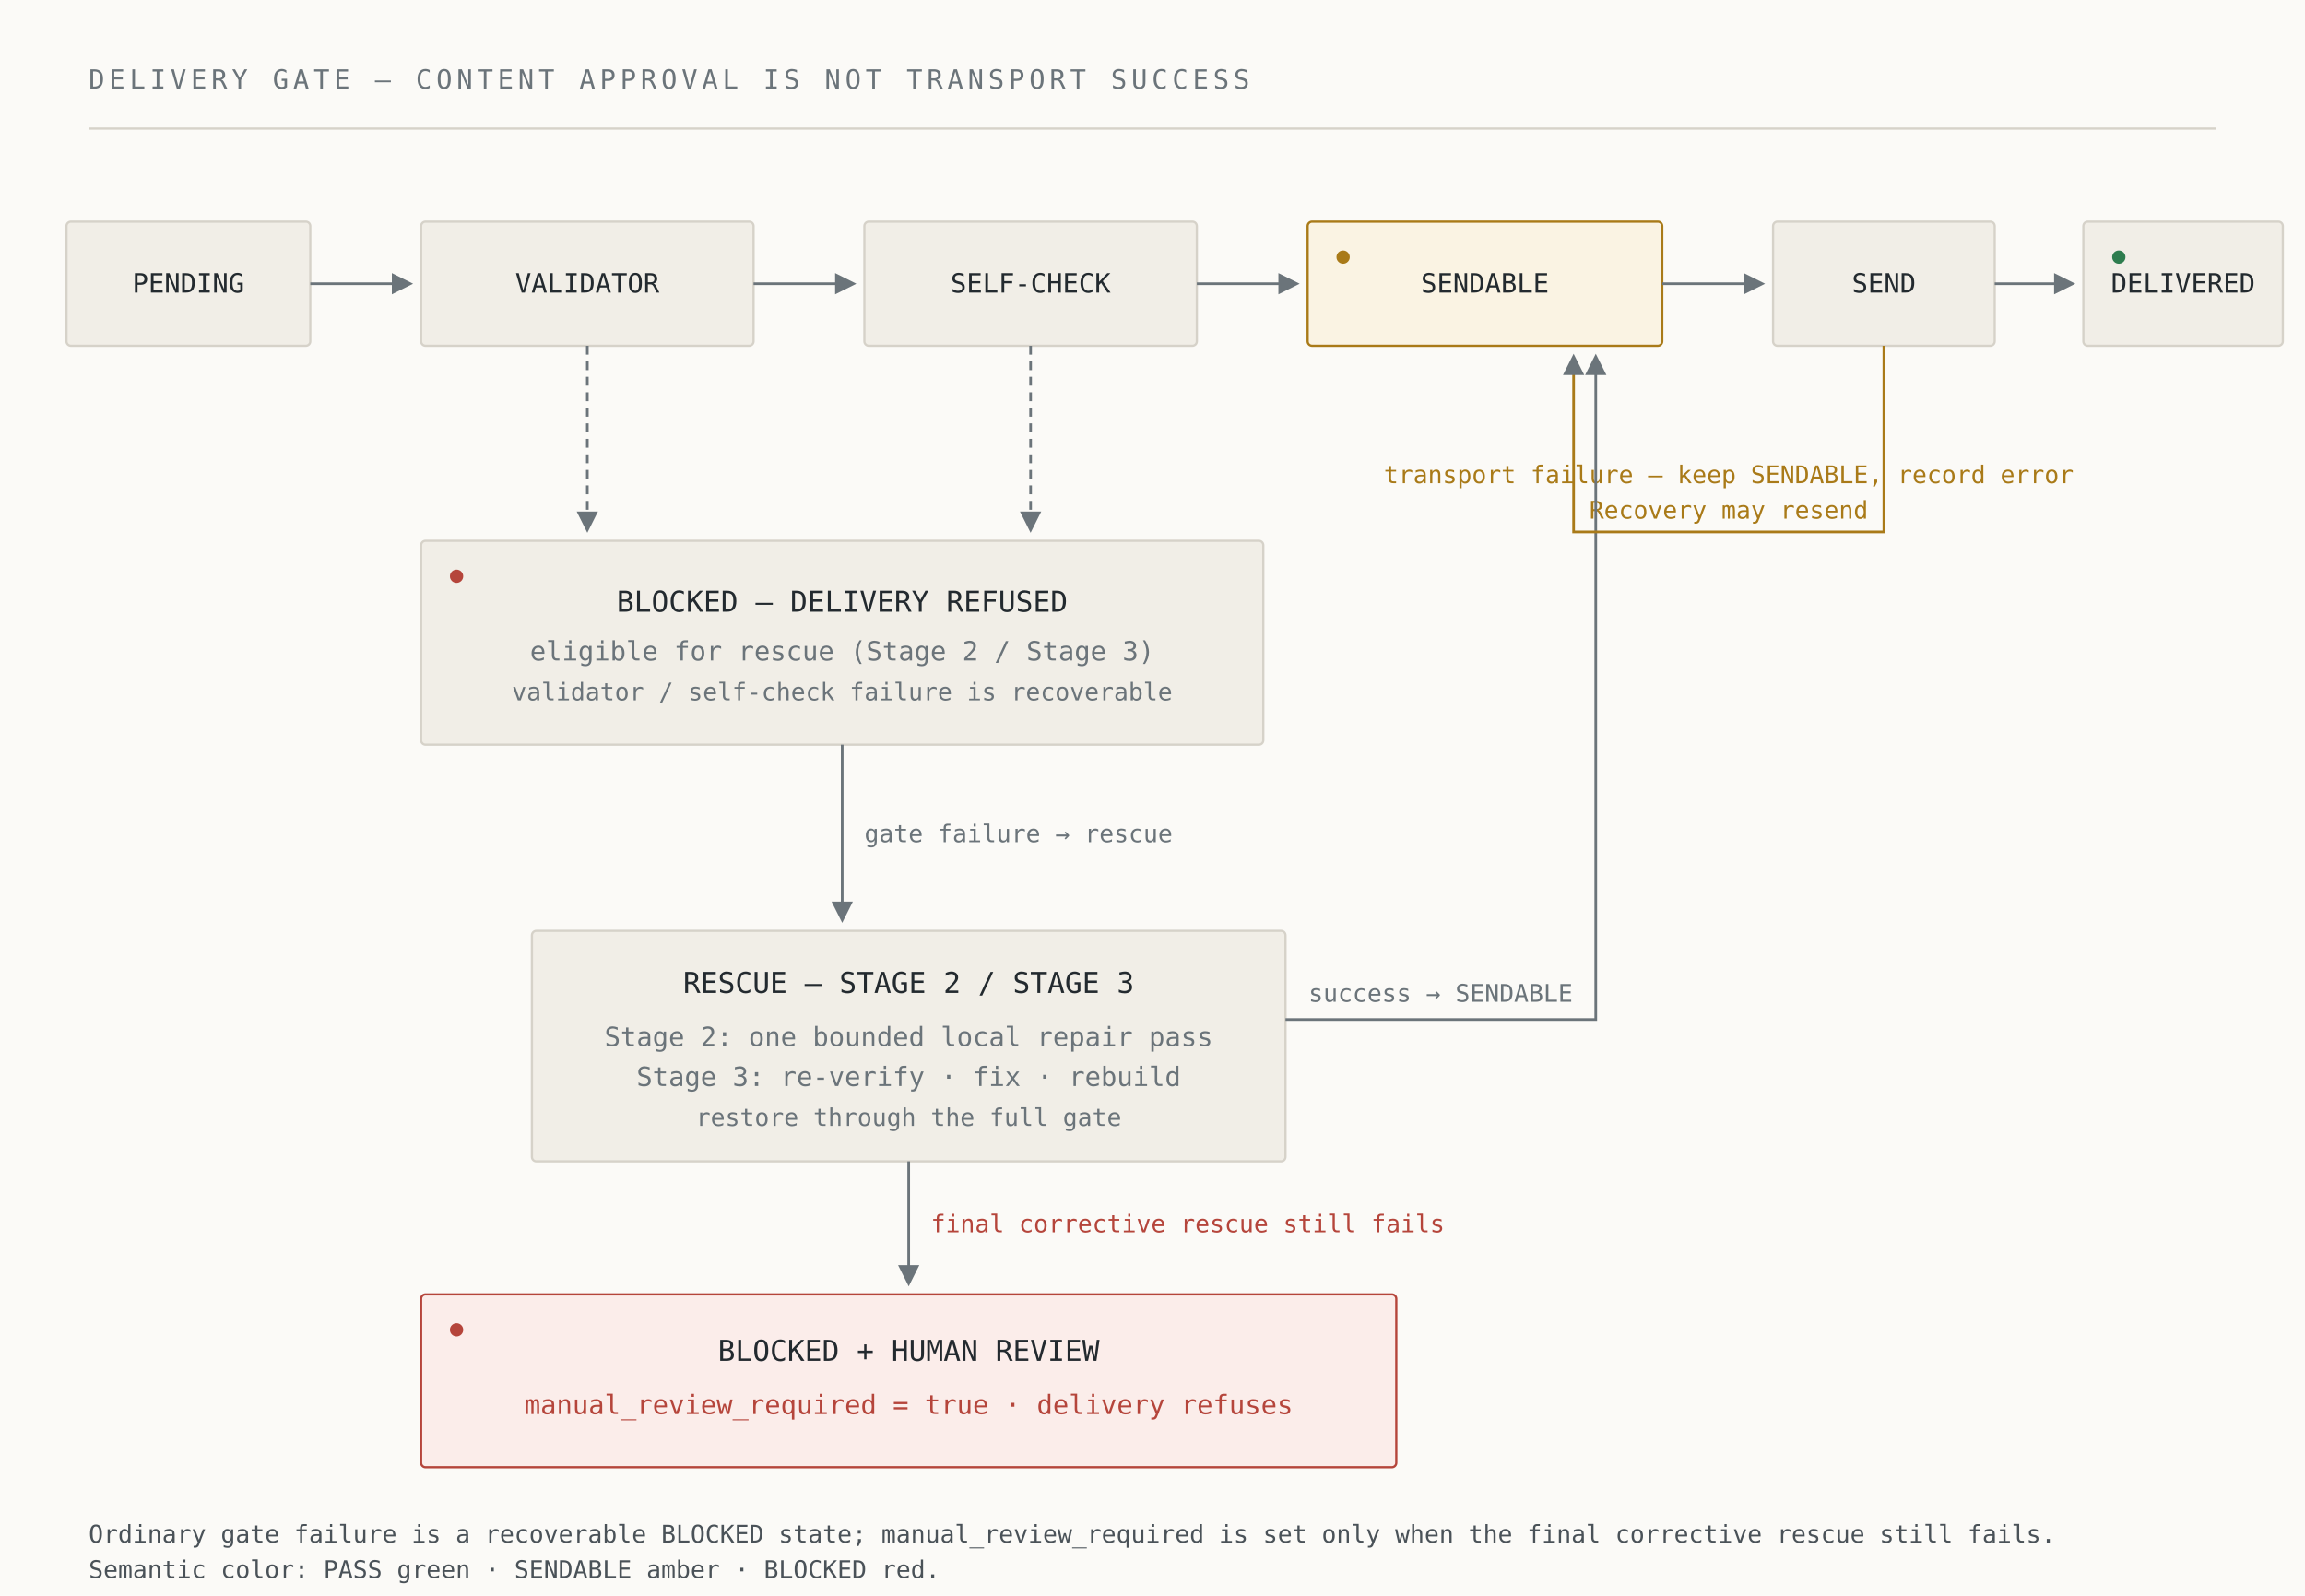
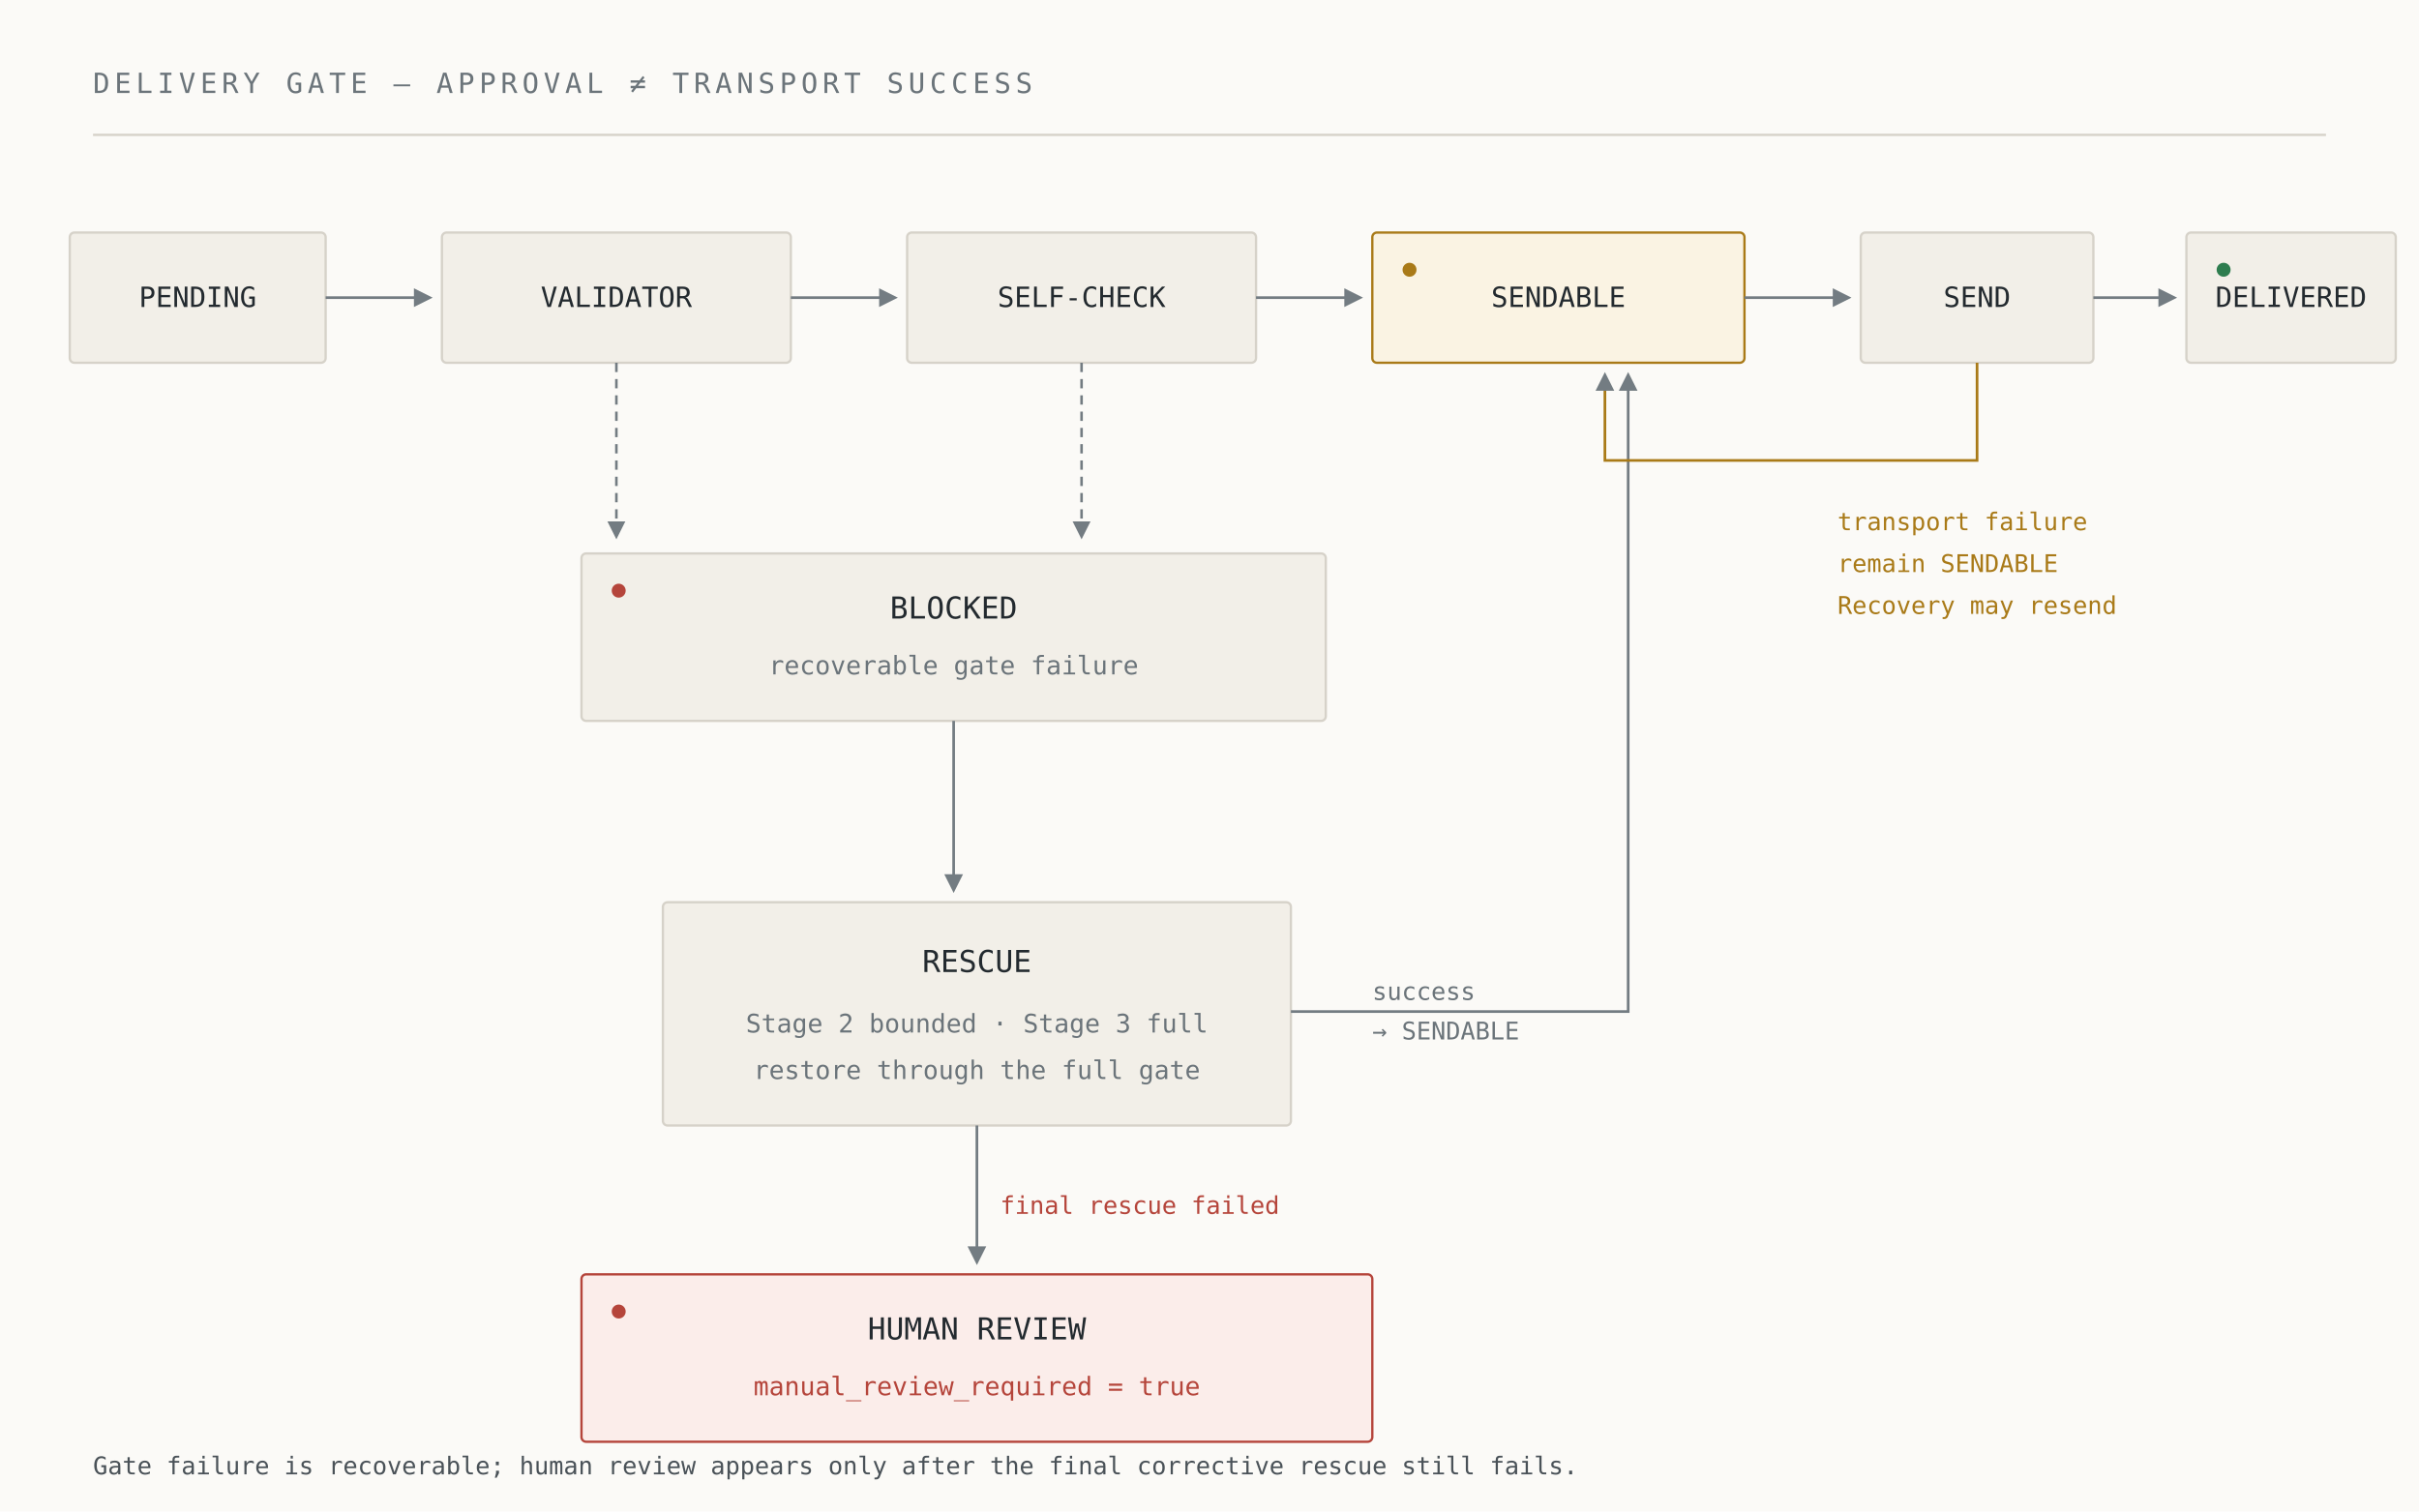
- <svg xmlns="http://www.w3.org/2000/svg" viewBox="0 0 1040 720" role="img" aria-labelledby="gate-title gate-desc">
-   <rect width="1040" height="720" fill="#FBFAF7" />
+ <svg xmlns="http://www.w3.org/2000/svg" viewBox="0 0 1040 650" role="img" aria-labelledby="gate-title gate-desc">
+   <rect width="1040" height="650" fill="#FBFAF7" />
  <g font-family="ui-monospace, 'Cascadia Mono', Consolas, monospace">
-     <text x="40" y="40" font-size="12" letter-spacing="2" fill="#6B747A">DELIVERY GATE — CONTENT APPROVAL IS NOT TRANSPORT SUCCESS</text>
+     <text x="40" y="40" font-size="12" letter-spacing="2" fill="#6B747A">DELIVERY GATE — APPROVAL ≠ TRANSPORT SUCCESS</text>
  </g>
  <line x1="40" y1="58" x2="1000" y2="58" stroke="#D6D2C9" />
+   <defs>
+     <marker id="arrowG" viewBox="0 0 8 8" refX="6" refY="4" markerWidth="7" markerHeight="7" orient="auto">
+       <path d="M0,0 L8,4 L0,8 z" fill="#737C82" />
+     </marker>
+   </defs>
  <g font-family="ui-monospace, 'Cascadia Mono', Consolas, monospace">
-     <rect x="30" y="100" width="110" height="56" rx="2" fill="#F1EEE7" stroke="#D6D2C9" />
+     <rect x="30" y="100" width="110" height="56" rx="2" fill="#F2EFE8" stroke="#D6D2C9" />
    <text x="85" y="132" text-anchor="middle" font-size="12" fill="#232A2F">PENDING</text>
-     <rect x="190" y="100" width="150" height="56" rx="2" fill="#F1EEE7" stroke="#D6D2C9" />
+     <rect x="190" y="100" width="150" height="56" rx="2" fill="#F2EFE8" stroke="#D6D2C9" />
    <text x="265" y="132" text-anchor="middle" font-size="12" fill="#232A2F">VALIDATOR</text>
-     <rect x="390" y="100" width="150" height="56" rx="2" fill="#F1EEE7" stroke="#D6D2C9" />
+     <rect x="390" y="100" width="150" height="56" rx="2" fill="#F2EFE8" stroke="#D6D2C9" />
    <text x="465" y="132" text-anchor="middle" font-size="12" fill="#232A2F">SELF-CHECK</text>
    <rect x="590" y="100" width="160" height="56" rx="2" fill="#FAF3E3" stroke="#A97A18" />
    <text x="670" y="132" text-anchor="middle" font-size="12" fill="#232A2F">SENDABLE</text>
    <circle cx="606" cy="116" r="3" fill="#A97A18" />
-     <rect x="800" y="100" width="100" height="56" rx="2" fill="#F1EEE7" stroke="#D6D2C9" />
+     <rect x="800" y="100" width="100" height="56" rx="2" fill="#F2EFE8" stroke="#D6D2C9" />
    <text x="850" y="132" text-anchor="middle" font-size="12" fill="#232A2F">SEND</text>
-     <rect x="940" y="100" width="90" height="56" rx="2" fill="#F1EEE7" stroke="#D6D2C9" />
+     <rect x="940" y="100" width="90" height="56" rx="2" fill="#F2EFE8" stroke="#D6D2C9" />
    <text x="985" y="132" text-anchor="middle" font-size="12" fill="#232A2F">DELIVERED</text>
    <circle cx="956" cy="116" r="3" fill="#2E7D4F" />
  </g>
-   <defs>
-     <marker id="arrowG" viewBox="0 0 8 8" refX="6" refY="4" markerWidth="8" markerHeight="8" orient="auto-start-reverse">
-       <path d="M0,0 L8,4 L0,8 z" fill="#6B747A" />
-     </marker>
-   </defs>
-   <g stroke="#6B747A" stroke-width="1.2" marker-end="url(#arrowG)">
+   <g stroke="#737C82" stroke-width="1.15" marker-end="url(#arrowG)">
    <line x1="140" y1="128" x2="184" y2="128" />
    <line x1="340" y1="128" x2="384" y2="128" />
    <line x1="540" y1="128" x2="584" y2="128" />
    <line x1="750" y1="128" x2="794" y2="128" />
    <line x1="900" y1="128" x2="934" y2="128" />
  </g>
-   <g stroke="#6B747A" stroke-width="1.2" stroke-dasharray="4 3" marker-end="url(#arrowG)">
-     <line x1="265" y1="156" x2="265" y2="238" />
-     <line x1="465" y1="156" x2="465" y2="238" />
+   <g stroke="#737C82" stroke-width="1.1" stroke-dasharray="4 3" marker-end="url(#arrowG)">
+     <line x1="265" y1="156" x2="265" y2="230" />
+     <line x1="465" y1="156" x2="465" y2="230" />
  </g>
  <g font-family="ui-monospace, 'Cascadia Mono', Consolas, monospace">
-     <rect x="190" y="244" width="380" height="92" rx="2" fill="#F1EEE7" stroke="#D6D2C9" />
-     <text x="380" y="276" text-anchor="middle" font-size="13" fill="#232A2F">BLOCKED — DELIVERY REFUSED</text>
-     <text x="380" y="298" text-anchor="middle" font-size="12" fill="#6B747A">eligible for rescue (Stage 2 / Stage 3)</text>
-     <text x="380" y="316" text-anchor="middle" font-size="11" fill="#6B747A">validator / self-check failure is recoverable</text>
-     <circle cx="206" cy="260" r="3" fill="#B5453B" />
-     <rect x="240" y="420" width="340" height="104" rx="2" fill="#F1EEE7" stroke="#D6D2C9" />
-     <text x="410" y="448" text-anchor="middle" font-size="13" fill="#232A2F">RESCUE — STAGE 2 / STAGE 3</text>
-     <text x="410" y="472" text-anchor="middle" font-size="12" fill="#6B747A">Stage 2: one bounded local repair pass</text>
-     <text x="410" y="490" text-anchor="middle" font-size="12" fill="#6B747A">Stage 3: re-verify · fix · rebuild</text>
-     <text x="410" y="508" text-anchor="middle" font-size="11" fill="#6B747A">restore through the full gate</text>
-     <text x="390" y="380" font-size="11" fill="#6B747A">gate failure → rescue</text>
-     <text x="650" y="452" text-anchor="middle" font-size="11" fill="#6B747A">success → SENDABLE</text>
-     <rect x="190" y="584" width="440" height="78" rx="2" fill="#FBEDEA" stroke="#B5453B" />
-     <text x="410" y="614" text-anchor="middle" font-size="13" fill="#232A2F">BLOCKED + HUMAN REVIEW</text>
-     <text x="410" y="638" text-anchor="middle" font-size="12" fill="#B5453B">manual_review_required = true · delivery refuses</text>
-     <circle cx="206" cy="600" r="3" fill="#B5453B" />
-     <text x="420" y="556" font-size="11" fill="#B5453B">final corrective rescue still fails</text>
-     <text x="780" y="218" text-anchor="middle" font-size="11" fill="#A97A18">transport failure — keep SENDABLE, record error</text>
-     <text x="780" y="234" text-anchor="middle" font-size="11" fill="#A97A18">Recovery may resend</text>
+     <rect x="250" y="238" width="320" height="72" rx="2" fill="#F2EFE8" stroke="#D6D2C9" />
+     <text x="410" y="266" text-anchor="middle" font-size="13" fill="#232A2F">BLOCKED</text>
+     <text x="410" y="290" text-anchor="middle" font-size="11" fill="#6B747A">recoverable gate failure</text>
+     <circle cx="266" cy="254" r="3" fill="#B5453B" />
+     <rect x="285" y="388" width="270" height="96" rx="2" fill="#F2EFE8" stroke="#D6D2C9" />
+     <text x="420" y="418" text-anchor="middle" font-size="13" fill="#232A2F">RESCUE</text>
+     <text x="420" y="444" text-anchor="middle" font-size="11" fill="#6B747A">Stage 2 bounded · Stage 3 full</text>
+     <text x="420" y="464" text-anchor="middle" font-size="11" fill="#6B747A">restore through the full gate</text>
+     <rect x="250" y="548" width="340" height="72" rx="2" fill="#FBEDEA" stroke="#B5453B" />
+     <text x="420" y="576" text-anchor="middle" font-size="13" fill="#232A2F">HUMAN REVIEW</text>
+     <text x="420" y="600" text-anchor="middle" font-size="11" fill="#B5453B">manual_review_required = true</text>
+     <circle cx="266" cy="564" r="3" fill="#B5453B" />
+     <text x="590" y="430" font-size="10.5" fill="#6B747A">success</text>
+     <text x="590" y="447" font-size="10.5" fill="#6B747A">→ SENDABLE</text>
+     <text x="430" y="522" font-size="10.5" fill="#B5453B">final rescue failed</text>
+     <text x="790" y="228" font-size="10.5" fill="#A97A18">transport failure</text>
+     <text x="790" y="246" font-size="10.5" fill="#A97A18">remain SENDABLE</text>
+     <text x="790" y="264" font-size="10.5" fill="#A97A18">Recovery may resend</text>
  </g>
-   <g stroke="#6B747A" stroke-width="1.2" marker-end="url(#arrowG)">
-     <line x1="380" y1="336" x2="380" y2="414" />
-     <line x1="410" y1="524" x2="410" y2="578" />
-     <path d="M 580 460 L 720 460 L 720 162" fill="none" />
-     <path d="M 850 156 L 850 240 L 710 240 L 710 162" fill="none" stroke="#A97A18" />
+   <g stroke="#737C82" stroke-width="1.15" marker-end="url(#arrowG)">
+     <line x1="410" y1="310" x2="410" y2="382" />
+     <line x1="420" y1="484" x2="420" y2="542" />
+     <path d="M555 435 L700 435 L700 162" fill="none" />
  </g>
-   <g font-family="ui-monospace, 'Cascadia Mono', Consolas, monospace">
-     <text x="40" y="696" font-size="11" fill="#4A5258">Ordinary gate failure is a recoverable BLOCKED state; manual_review_required is set only when the final corrective rescue still fails.</text>
-     <text x="40" y="712" font-size="11" fill="#4A5258">Semantic color: PASS green · SENDABLE amber · BLOCKED red.</text>
-   </g>
+   <path d="M850 156 L850 198 L690 198 L690 162" fill="none" stroke="#A97A18" stroke-width="1.15" marker-end="url(#arrowG)" />
+   <text x="40" y="634" font-family="ui-monospace, 'Cascadia Mono', Consolas, monospace" font-size="10.5" fill="#4A5258">Gate failure is recoverable; human review appears only after the final corrective rescue still fails.</text>
</svg>
